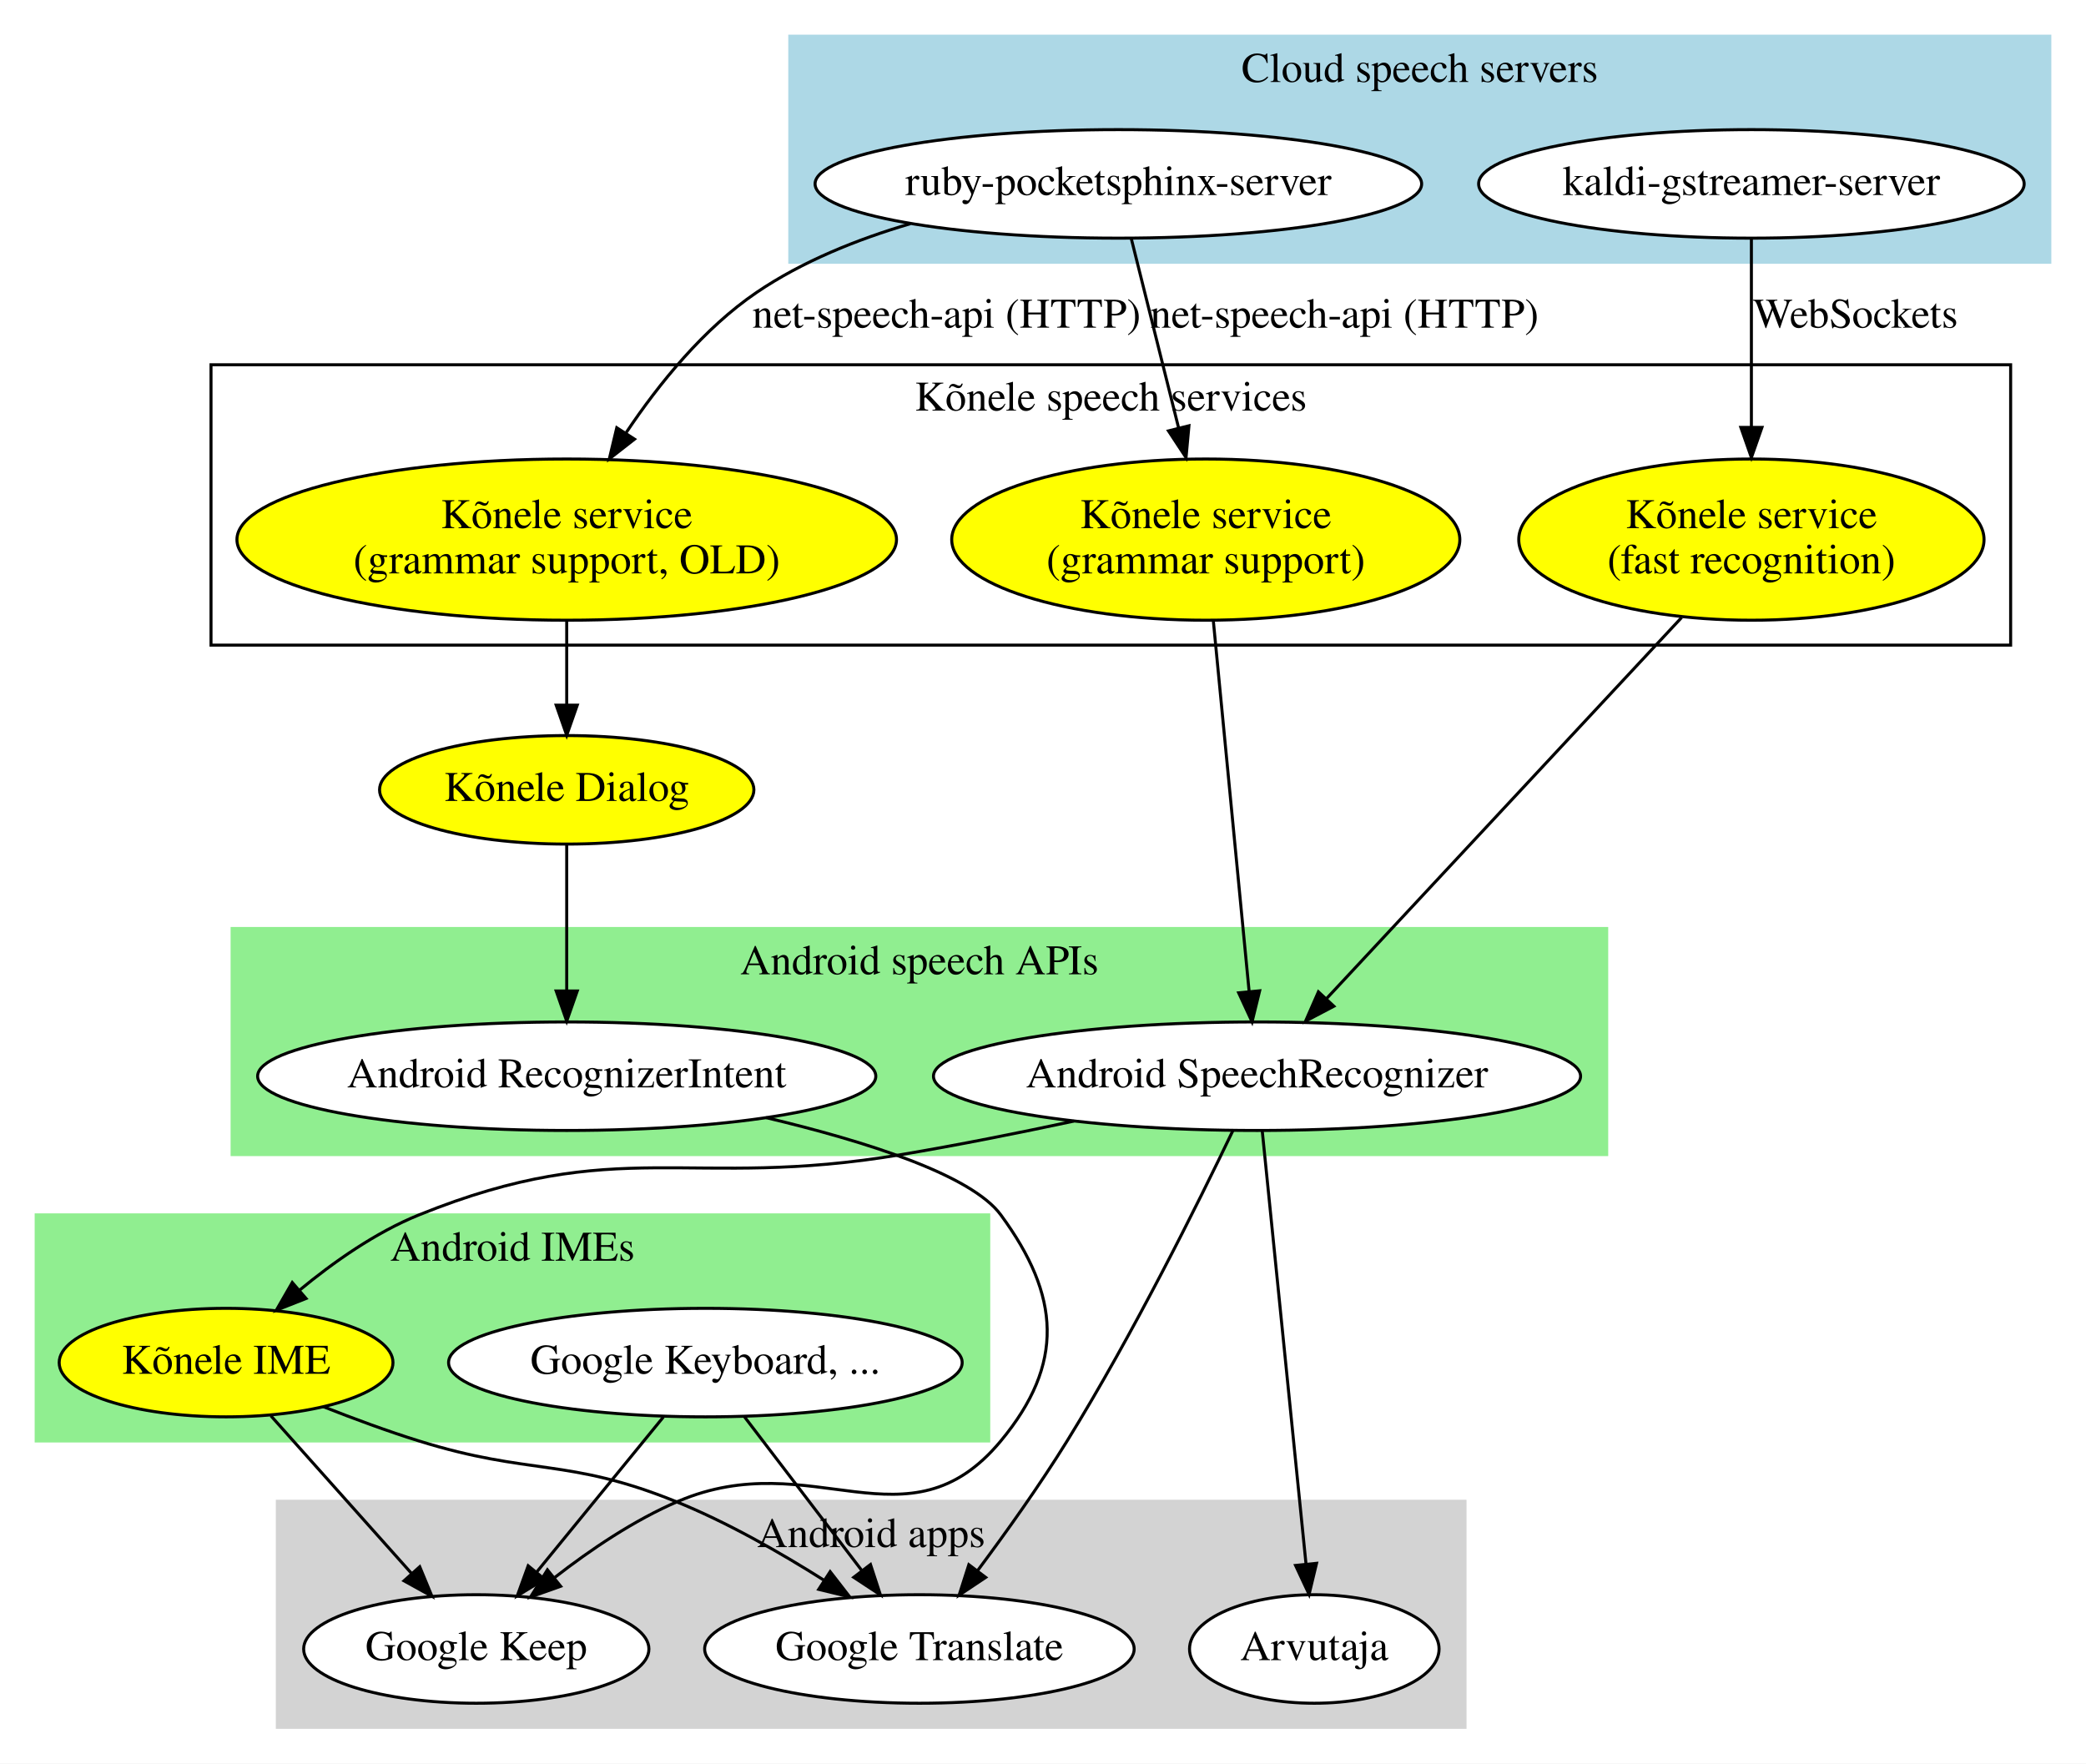
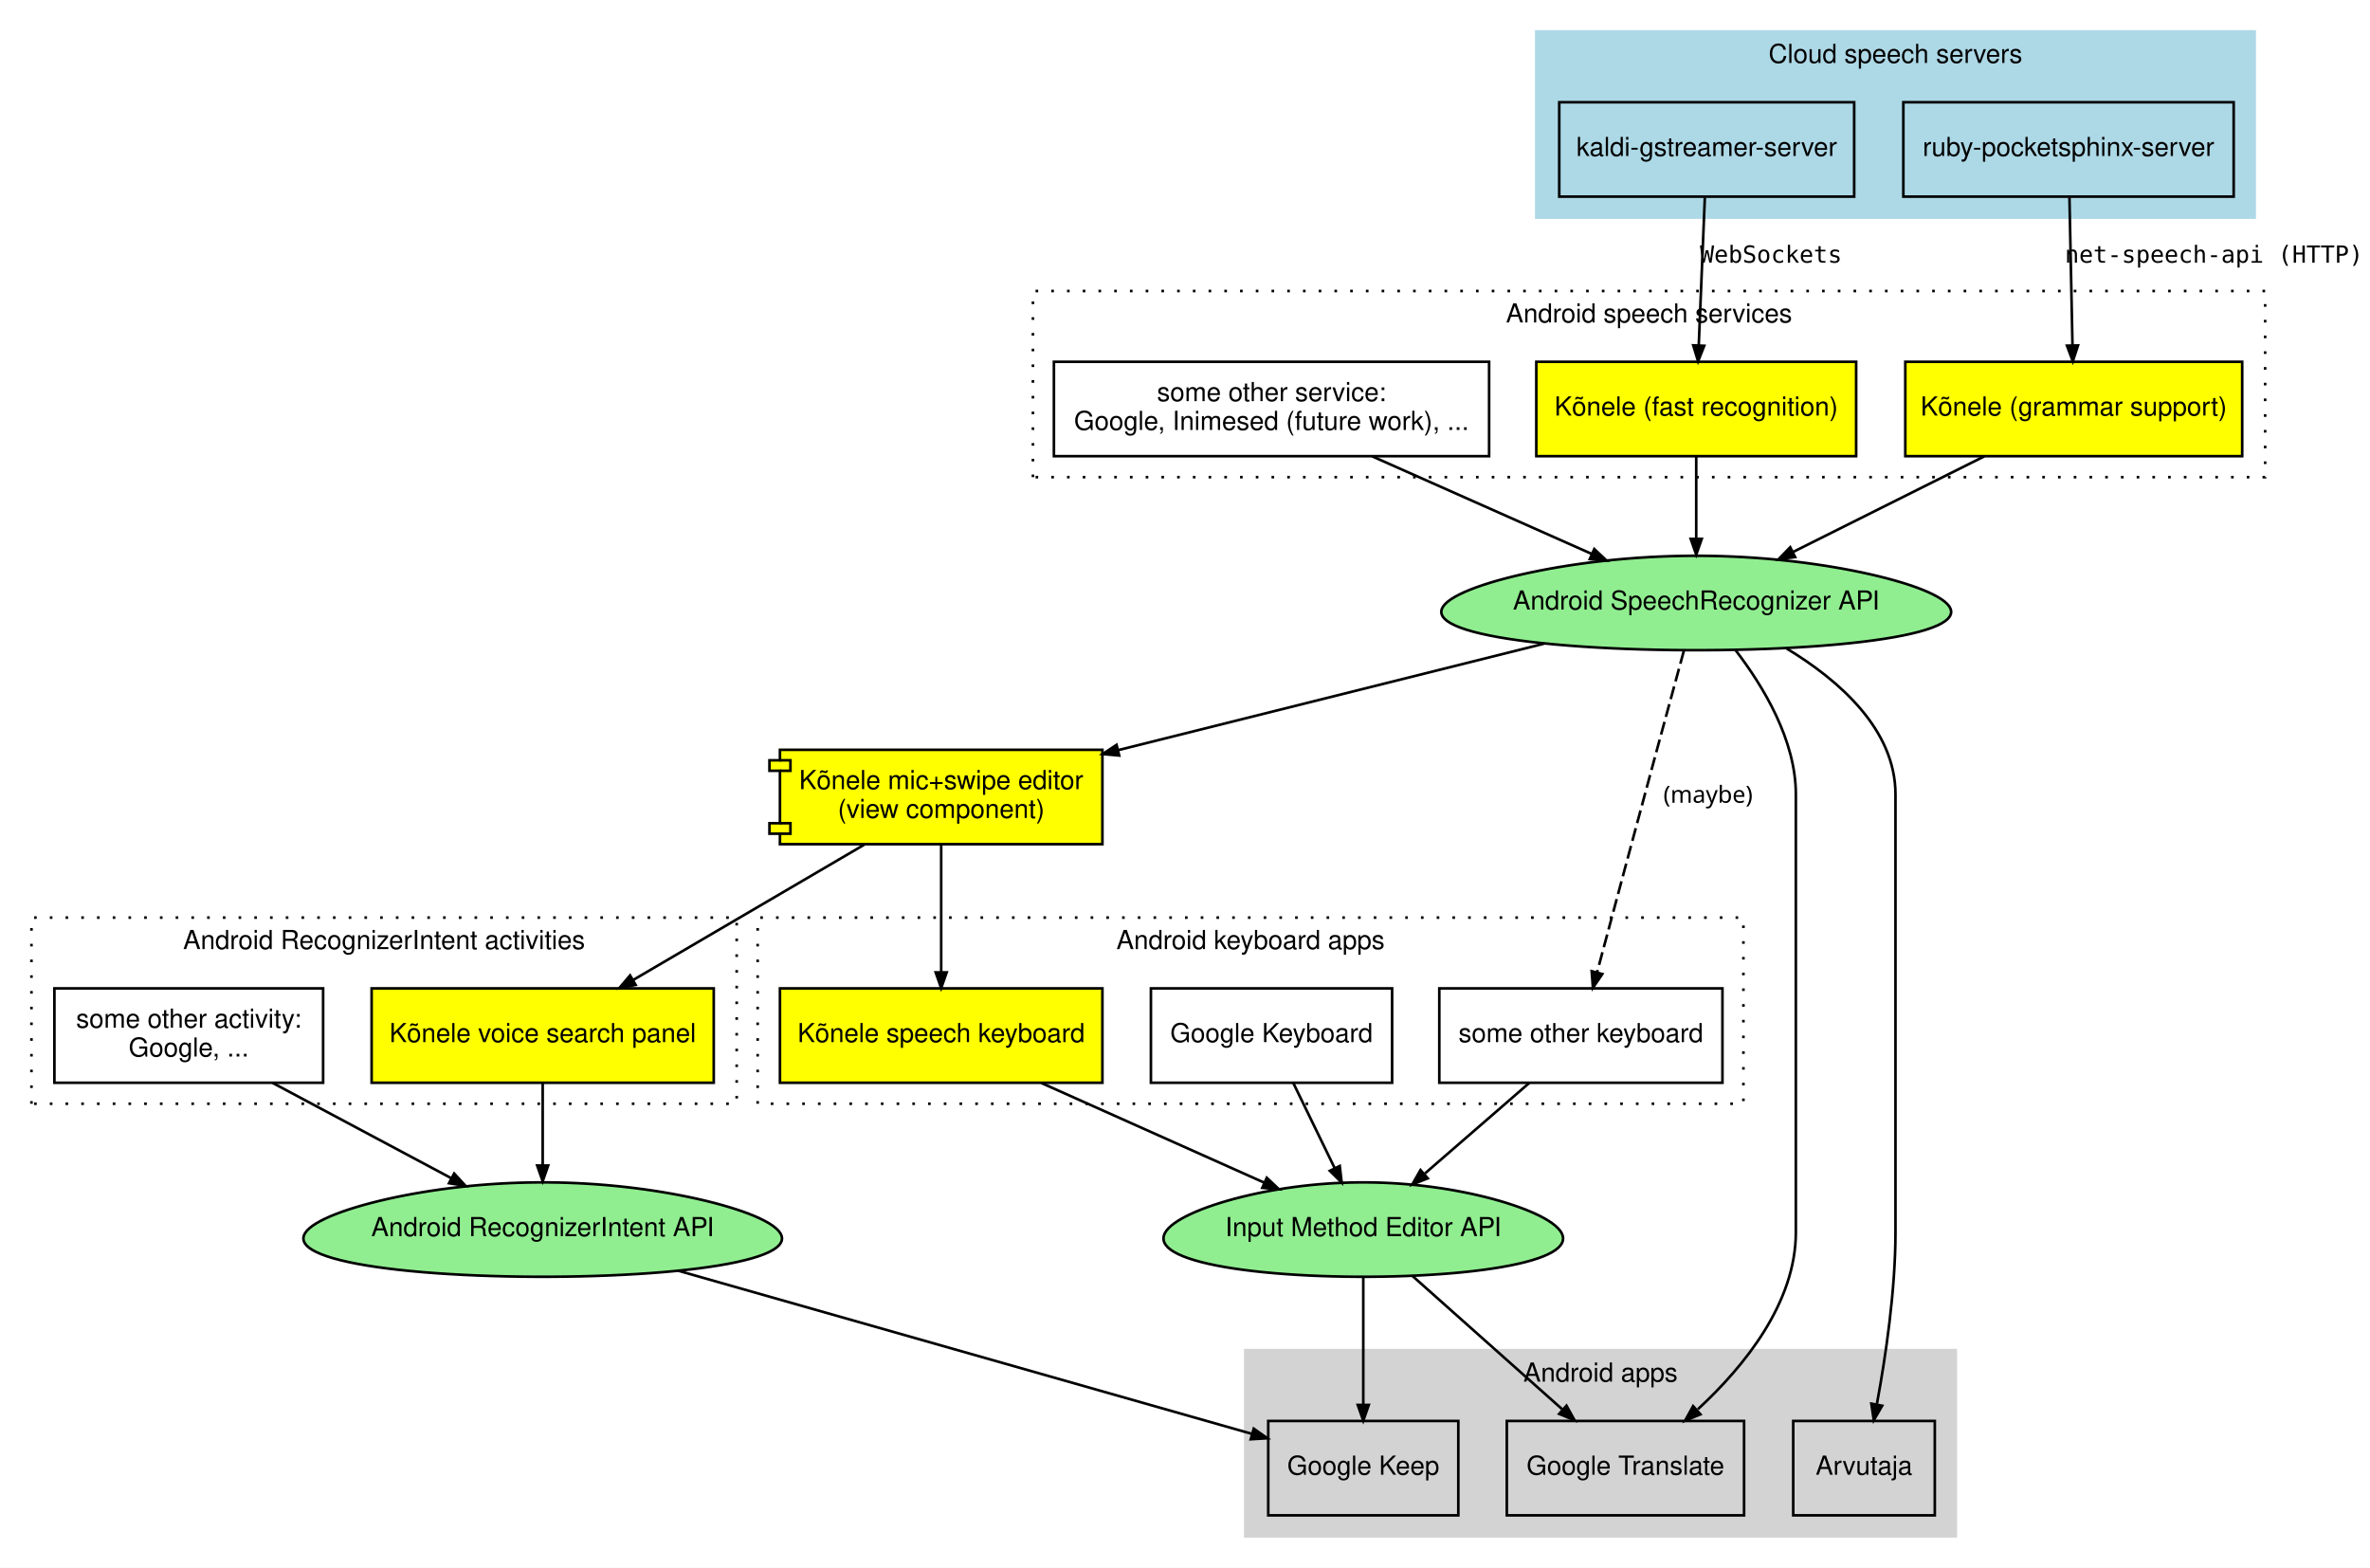
- <svg xmlns="http://www.w3.org/2000/svg" width="692pt" height="585pt" viewBox="0.00 0.00 692.00 585.00">
-   <g id="graph0" class="graph" transform="scale(1 1) rotate(0) translate(4 581)">
-     <polygon fill="white" stroke="none" points="-4,4 -4,-581 688,-581 688,4 -4,4" />
+ <svg xmlns="http://www.w3.org/2000/svg" width="904pt" height="598pt" viewBox="0.00 0.00 904.00 598.00">
+   <g id="graph0" class="graph" transform="scale(1 1) rotate(0) translate(4 594)">
+     <polygon fill="white" stroke="none" points="-4,4 -4,-594 900,-594 900,4 -4,4" />
    <g id="clust1" class="cluster">
-       <polygon fill="lightblue" stroke="lightblue" points="258,-494 258,-569 676,-569 676,-494 258,-494" />
-       <text text-anchor="middle" x="467" y="-553.8" font-family="Times,serif" font-size="14.00">Cloud speech servers</text>
+       <polygon fill="lightblue" stroke="lightblue" points="582,-511 582,-582 856,-582 856,-511 582,-511" />
+       <text text-anchor="middle" x="719" y="-570" font-family="Helvetica,sans-Serif" font-size="10.00">Cloud speech servers</text>
    </g>
    <g id="clust2" class="cluster">
-       <polygon fill="none" stroke="black" points="66,-367 66,-460 663,-460 663,-367 66,-367" />
-       <text text-anchor="middle" x="364.5" y="-444.8" font-family="Times,serif" font-size="14.00">Kõnele speech services</text>
+       <polygon fill="none" stroke="black" stroke-dasharray="1,5" points="390,-412 390,-483 860,-483 860,-412 390,-412" />
+       <text text-anchor="middle" x="625" y="-471" font-family="Helvetica,sans-Serif" font-size="10.00">Android speech services</text>
    </g>
    <g id="clust3" class="cluster">
-       <polygon fill="lightgreen" stroke="lightgreen" points="73,-198 73,-273 529,-273 529,-198 73,-198" />
-       <text text-anchor="middle" x="301" y="-257.8" font-family="Times,serif" font-size="14.00">Android speech APIs</text>
+       <polygon fill="none" stroke="black" stroke-dasharray="1,5" points="8,-173 8,-244 277,-244 277,-173 8,-173" />
+       <text text-anchor="middle" x="142.5" y="-232" font-family="Helvetica,sans-Serif" font-size="10.00">Android RecognizerIntent activities</text>
    </g>
    <g id="clust4" class="cluster">
-       <polygon fill="lightgreen" stroke="lightgreen" points="8,-103 8,-178 324,-178 324,-103 8,-103" />
-       <text text-anchor="middle" x="166" y="-162.8" font-family="Times,serif" font-size="14.00">Android IMEs</text>
+       <polygon fill="none" stroke="black" stroke-dasharray="1,5" points="285,-173 285,-244 661,-244 661,-173 285,-173" />
+       <text text-anchor="middle" x="473" y="-232" font-family="Helvetica,sans-Serif" font-size="10.00">Android keyboard apps</text>
    </g>
    <g id="clust5" class="cluster">
-       <polygon fill="lightgrey" stroke="lightgrey" points="88,-8 88,-83 482,-83 482,-8 88,-8" />
-       <text text-anchor="middle" x="285" y="-67.8" font-family="Times,serif" font-size="14.00">Android apps</text>
+       <polygon fill="lightgrey" stroke="lightgrey" points="471,-8 471,-79 742,-79 742,-8 471,-8" />
+       <text text-anchor="middle" x="606.5" y="-67" font-family="Helvetica,sans-Serif" font-size="10.00">Android apps</text>
    </g>
    <g id="node1" class="node">
-       <ellipse fill="yellow" stroke="black" cx="184" cy="-319" rx="62.092" ry="18" />
-       <text text-anchor="middle" x="184" y="-315.3" font-family="Times,serif" font-size="14.00">Kõnele Dialog</text>
+       <polygon fill="yellow" stroke="black" points="416.5,-308 293.5,-308 293.5,-304 289.5,-304 289.5,-300 293.5,-300 293.5,-280 289.5,-280 289.5,-276 293.5,-276 293.5,-272 416.5,-272 416.5,-308" />
+       <polyline fill="none" stroke="black" points="293.5,-304 297.5,-304 297.5,-300 293.5,-300 " />
+       <polyline fill="none" stroke="black" points="293.5,-280 297.5,-280 297.5,-276 293.5,-276 " />
+       <text text-anchor="middle" x="355" y="-293" font-family="Helvetica,sans-Serif" font-size="10.00">Kõnele mic+swipe editor</text>
+       <text text-anchor="middle" x="355" y="-282" font-family="Helvetica,sans-Serif" font-size="10.00">(view component)</text>
+     </g>
+     <g id="node11" class="node">
+       <polygon fill="yellow" stroke="black" points="268.25,-217 137.75,-217 137.75,-181 268.25,-181 268.25,-217" />
+       <text text-anchor="middle" x="203" y="-196.5" font-family="Helvetica,sans-Serif" font-size="10.00">Kõnele voice search panel</text>
+     </g>
+     <g id="edge10" class="edge">
+       <path fill="none" stroke="black" d="M325.693,-271.84C300.459,-257.065 264.014,-235.725 237.402,-220.143" />
+       <polygon fill="black" stroke="black" points="238.456,-218.327 232.217,-217.107 236.334,-221.951 238.456,-218.327" />
+     </g>
+     <g id="node12" class="node">
+       <polygon fill="yellow" stroke="black" points="416.5,-217 293.5,-217 293.5,-181 416.5,-181 416.5,-217" />
+       <text text-anchor="middle" x="355" y="-196.5" font-family="Helvetica,sans-Serif" font-size="10.00">Kõnele speech keyboard</text>
+     </g>
+     <g id="edge9" class="edge">
+       <path fill="none" stroke="black" d="M355,-271.84C355,-258.05 355,-238.541 355,-223.333" />
+       <polygon fill="black" stroke="black" points="357.1,-223.107 355,-217.107 352.9,-223.107 357.1,-223.107" />
+     </g>
+     <g id="node2" class="node">
+       <polygon fill="none" stroke="black" points="703.25,-555 590.75,-555 590.75,-519 703.25,-519 703.25,-555" />
+       <text text-anchor="middle" x="647" y="-534.5" font-family="Helvetica,sans-Serif" font-size="10.00">kaldi-gstreamer-server</text>
+     </g>
+     <g id="node5" class="node">
+       <polygon fill="yellow" stroke="black" points="704,-456 582,-456 582,-420 704,-420 704,-456" />
+       <text text-anchor="middle" x="643" y="-435.5" font-family="Helvetica,sans-Serif" font-size="10.00">Kõnele (fast recognition)</text>
+     </g>
+     <g id="edge1" class="edge">
+       <path fill="none" stroke="black" d="M646.285,-518.658C645.636,-502.934 644.675,-479.631 643.96,-462.287" />
+       <polygon fill="black" stroke="black" points="646.054,-462.1 643.709,-456.192 641.858,-462.273 646.054,-462.1" />
+       <text text-anchor="middle" x="671.5" y="-493.8" font-family="monospace" font-size="9.00">WebSockets</text>
+     </g>
+     <g id="node3" class="node">
+       <polygon fill="none" stroke="black" points="848,-555 722,-555 722,-519 848,-519 848,-555" />
+       <text text-anchor="middle" x="785" y="-534.5" font-family="Helvetica,sans-Serif" font-size="10.00">ruby-pocketsphinx-server</text>
+     </g>
+     <g id="node6" class="node">
+       <polygon fill="yellow" stroke="black" points="851.25,-456 722.75,-456 722.75,-420 851.25,-420 851.25,-456" />
+       <text text-anchor="middle" x="787" y="-435.5" font-family="Helvetica,sans-Serif" font-size="10.00">Kõnele (grammar support)</text>
+     </g>
+     <g id="edge2" class="edge">
+       <path fill="none" stroke="black" d="M785.358,-518.658C785.682,-502.934 786.162,-479.631 786.52,-462.287" />
+       <polygon fill="black" stroke="black" points="788.621,-462.234 786.646,-456.192 784.422,-462.147 788.621,-462.234" />
+       <text text-anchor="middle" x="840.5" y="-493.8" font-family="monospace" font-size="9.00">net-speech-api (HTTP)</text>
+     </g>
+     <g id="node4" class="node">
+       <polygon fill="none" stroke="black" points="564,-456 398,-456 398,-420 564,-420 564,-456" />
+       <text text-anchor="middle" x="481" y="-441" font-family="Helvetica,sans-Serif" font-size="10.00">some other service:</text>
+       <text text-anchor="middle" x="481" y="-430" font-family="Helvetica,sans-Serif" font-size="10.00">Google, Inimesed (future work), ...</text>
+     </g>
+     <g id="node7" class="node">
+       <polygon fill="lightgreen" stroke="black" points="651.999,-346.049 657.958,-346.148 663.854,-346.295 669.665,-346.491 675.367,-346.735 680.937,-347.027 686.352,-347.364 691.593,-347.748 696.638,-348.176 701.47,-348.647 706.07,-349.161 710.423,-349.715 714.515,-350.308 718.332,-350.939 721.862,-351.605 725.097,-352.306 728.029,-353.039 730.65,-353.801 732.957,-354.592 734.946,-355.408 736.617,-356.248 737.969,-357.109 739.005,-357.989 739.727,-358.886 740.14,-359.797 740.252,-360.719 740.068,-361.65 739.598,-362.587 738.85,-363.529 737.835,-364.471 736.565,-365.413 735.051,-366.35 733.305,-367.281 731.34,-368.203 729.169,-369.114 726.805,-370.011 724.261,-370.891 721.552,-371.752 718.688,-372.592 715.684,-373.408 712.552,-374.199 709.304,-374.961 705.951,-375.694 702.503,-376.395 698.973,-377.061 695.368,-377.692 691.698,-378.285 687.972,-378.839 684.197,-379.353 680.38,-379.824 676.527,-380.252 672.645,-380.636 668.737,-380.973 664.809,-381.265 660.864,-381.509 656.907,-381.705 652.94,-381.852 648.967,-381.951 644.989,-382 641.011,-382 637.033,-381.951 633.06,-381.852 629.093,-381.705 625.136,-381.509 621.191,-381.265 617.263,-380.973 613.355,-380.636 609.473,-380.252 605.62,-379.824 601.803,-379.353 598.028,-378.839 594.302,-378.285 590.632,-377.692 587.027,-377.061 583.497,-376.395 580.049,-375.694 576.696,-374.961 573.448,-374.199 570.316,-373.408 567.312,-372.592 564.448,-371.752 561.739,-370.891 559.195,-370.011 556.831,-369.114 554.66,-368.203 552.695,-367.281 550.949,-366.35 549.435,-365.413 548.165,-364.471 547.15,-363.529 546.402,-362.587 545.932,-361.65 545.748,-360.719 545.86,-359.797 546.273,-358.886 546.995,-357.989 548.031,-357.109 549.383,-356.248 551.054,-355.408 553.043,-354.592 555.35,-353.801 557.971,-353.039 560.903,-352.306 564.138,-351.605 567.668,-350.939 571.485,-350.308 575.577,-349.715 579.93,-349.161 584.53,-348.647 589.362,-348.176 594.407,-347.748 599.648,-347.364 605.063,-347.027 610.633,-346.735 616.335,-346.491 622.146,-346.295 628.042,-346.148 634.001,-346.049 639.996,-346 646.004,-346 651.999,-346.049" />
+       <text text-anchor="middle" x="643" y="-361.5" font-family="Helvetica,sans-Serif" font-size="10.00">Android SpeechRecognizer API</text>
+     </g>
+     <g id="edge5" class="edge">
+       <path fill="none" stroke="black" d="M519.392,-419.937C544.618,-408.725 577.552,-394.088 603.081,-382.742" />
+       <polygon fill="black" stroke="black" points="604.11,-384.583 608.74,-380.227 602.404,-380.745 604.11,-384.583" />
+     </g>
+     <g id="edge3" class="edge">
+       <path fill="none" stroke="black" d="M643,-419.937C643,-410.57 643,-398.812 643,-388.58" />
+       <polygon fill="black" stroke="black" points="645.1,-388.441 643,-382.441 640.9,-388.441 645.1,-388.441" />
+     </g>
+     <g id="edge4" class="edge">
+       <path fill="none" stroke="black" d="M752.874,-419.937C730.946,-408.973 702.466,-394.733 679.996,-383.498" />
+       <polygon fill="black" stroke="black" points="680.726,-381.515 674.421,-380.71 678.848,-385.272 680.726,-381.515" />
+     </g>
+     <g id="edge8" class="edge">
+       <path fill="none" stroke="black" d="M585.065,-348.516C538.107,-336.777 471.862,-320.215 422.508,-307.877" />
+       <polygon fill="black" stroke="black" points="422.905,-305.812 416.575,-306.394 421.887,-309.886 422.905,-305.812" />
+     </g>
+     <g id="node14" class="node">
+       <polygon fill="none" stroke="black" points="653,-217 545,-217 545,-181 653,-181 653,-217" />
+       <text text-anchor="middle" x="599" y="-196.5" font-family="Helvetica,sans-Serif" font-size="10.00">some other keyboard</text>
+     </g>
+     <g id="edge12" class="edge">
+       <path fill="none" stroke="black" stroke-dasharray="5,2" d="M638.254,-345.665C635.294,-334.84 631.413,-320.611 628,-308 620.073,-278.708 611.015,-244.924 605.162,-223.053" />
+       <polygon fill="black" stroke="black" points="607.179,-222.468 603.6,-217.214 603.122,-223.553 607.179,-222.468" />
+       <text text-anchor="middle" x="647.5" y="-287.8" font-family="Verdana" font-size="9.00">(maybe)</text>
+     </g>
+     <g id="node16" class="node">
+       <polygon fill="none" stroke="black" points="661.25,-52 570.75,-52 570.75,-16 661.25,-16 661.25,-52" />
+       <text text-anchor="middle" x="616" y="-31.5" font-family="Helvetica,sans-Serif" font-size="10.00">Google Translate</text>
+     </g>
+     <g id="edge14" class="edge">
+       <path fill="none" stroke="black" d="M658.019,-345.974C668.64,-332.152 681,-311.636 681,-291 681,-291 681,-291 681,-124 681,-97.067 661.347,-72.843 643.654,-56.493" />
+       <polygon fill="black" stroke="black" points="644.607,-54.528 638.734,-52.095 641.807,-57.659 644.607,-54.528" />
+     </g>
+     <g id="node17" class="node">
+       <polygon fill="none" stroke="black" points="734,-52 680,-52 680,-16 734,-16 734,-52" />
+       <text text-anchor="middle" x="707" y="-31.5" font-family="Helvetica,sans-Serif" font-size="10.00">Arvutaja</text>
+     </g>
+     <g id="edge11" class="edge">
+       <path fill="none" stroke="black" d="M677.442,-346.665C697.551,-334.494 719,-315.718 719,-291 719,-291 719,-291 719,-124 719,-101.644 715.235,-76.409 711.923,-58.535" />
+       <polygon fill="black" stroke="black" points="713.921,-57.801 710.731,-52.302 709.795,-58.59 713.921,-57.801" />
    </g>
    <g id="node8" class="node">
-       <ellipse fill="white" stroke="black" cx="184" cy="-224" rx="102.536" ry="18" />
-       <text text-anchor="middle" x="184" y="-220.3" font-family="Times,serif" font-size="14.00">Android RecognizerIntent</text>
+       <polygon fill="lightgreen" stroke="black" points="211.448,-107.049 217.04,-107.148 222.576,-107.295 228.03,-107.491 233.382,-107.735 238.611,-108.027 243.694,-108.364 248.613,-108.748 253.349,-109.176 257.885,-109.647 262.203,-110.161 266.289,-110.715 270.13,-111.308 273.712,-111.939 277.027,-112.605 280.063,-113.306 282.815,-114.039 285.276,-114.801 287.441,-115.592 289.309,-116.408 290.877,-117.248 292.146,-118.109 293.118,-118.989 293.796,-119.886 294.184,-120.797 294.289,-121.719 294.116,-122.65 293.674,-123.587 292.973,-124.529 292.02,-125.471 290.828,-126.413 289.406,-127.35 287.767,-128.281 285.923,-129.203 283.885,-130.114 281.666,-131.011 279.279,-131.891 276.735,-132.752 274.047,-133.592 271.228,-134.408 268.288,-135.199 265.238,-135.961 262.091,-136.694 258.855,-137.395 255.54,-138.061 252.157,-138.692 248.712,-139.285 245.215,-139.839 241.671,-140.353 238.088,-140.824 234.472,-141.252 230.827,-141.636 227.159,-141.973 223.472,-142.265 219.769,-142.509 216.054,-142.705 212.331,-142.852 208.601,-142.951 204.867,-143 201.133,-143 197.399,-142.951 193.669,-142.852 189.946,-142.705 186.231,-142.509 182.528,-142.265 178.841,-141.973 175.173,-141.636 171.528,-141.252 167.912,-140.824 164.329,-140.353 160.785,-139.839 157.288,-139.285 153.843,-138.692 150.46,-138.061 147.145,-137.395 143.909,-136.694 140.762,-135.961 137.712,-135.199 134.772,-134.408 131.953,-133.592 129.265,-132.752 126.721,-131.891 124.334,-131.011 122.115,-130.114 120.077,-129.203 118.233,-128.281 116.594,-127.35 115.172,-126.413 113.98,-125.471 113.027,-124.529 112.326,-123.587 111.884,-122.65 111.711,-121.719 111.816,-120.797 112.204,-119.886 112.882,-118.989 113.854,-118.109 115.123,-117.248 116.691,-116.408 118.559,-115.592 120.724,-114.801 123.185,-114.039 125.937,-113.306 128.973,-112.605 132.288,-111.939 135.87,-111.308 139.711,-110.715 143.797,-110.161 148.115,-109.647 152.651,-109.176 157.387,-108.748 162.306,-108.364 167.389,-108.027 172.618,-107.735 177.97,-107.491 183.424,-107.295 188.96,-107.148 194.552,-107.049 200.18,-107 205.82,-107 211.448,-107.049" />
+       <text text-anchor="middle" x="203" y="-122.5" font-family="Helvetica,sans-Serif" font-size="10.00">Android RecognizerIntent API</text>
+     </g>
+     <g id="node15" class="node">
+       <polygon fill="none" stroke="black" points="552.25,-52 479.75,-52 479.75,-16 552.25,-16 552.25,-52" />
+       <text text-anchor="middle" x="516" y="-31.5" font-family="Helvetica,sans-Serif" font-size="10.00">Google Keep</text>
+     </g>
+     <g id="edge13" class="edge">
+       <path fill="none" stroke="black" d="M254.686,-109.303C315.834,-91.916 416.493,-63.294 473.38,-47.119" />
+       <polygon fill="black" stroke="black" points="474.223,-49.062 479.42,-45.401 473.074,-45.023 474.223,-49.062" />
+     </g>
+     <g id="node9" class="node">
+       <polygon fill="lightgreen" stroke="black" points="523.053,-107.049 527.723,-107.148 532.345,-107.295 536.899,-107.491 541.368,-107.735 545.733,-108.027 549.977,-108.364 554.084,-108.748 558.039,-109.176 561.825,-109.647 565.431,-110.161 568.843,-110.715 572.049,-111.308 575.041,-111.939 577.808,-112.605 580.344,-113.306 582.641,-114.039 584.696,-114.801 586.504,-115.592 588.063,-116.408 589.372,-117.248 590.432,-118.109 591.243,-118.989 591.809,-119.886 592.133,-120.797 592.221,-121.719 592.077,-122.65 591.708,-123.587 591.122,-124.529 590.327,-125.471 589.331,-126.413 588.144,-127.35 586.776,-128.281 585.236,-129.203 583.534,-130.114 581.682,-131.011 579.688,-131.891 577.565,-132.752 575.32,-133.592 572.966,-134.408 570.511,-135.199 567.965,-135.961 565.337,-136.694 562.635,-137.395 559.868,-138.061 557.043,-138.692 554.167,-139.285 551.247,-139.839 548.288,-140.353 545.297,-140.824 542.277,-141.252 539.234,-141.636 536.171,-141.973 533.093,-142.265 530.001,-142.509 526.9,-142.705 523.791,-142.852 520.676,-142.951 517.559,-143 514.441,-143 511.324,-142.951 508.209,-142.852 505.1,-142.705 501.999,-142.509 498.907,-142.265 495.829,-141.973 492.766,-141.636 489.723,-141.252 486.703,-140.824 483.712,-140.353 480.753,-139.839 477.833,-139.285 474.957,-138.692 472.132,-138.061 469.365,-137.395 466.663,-136.694 464.035,-135.961 461.489,-135.199 459.034,-134.408 456.68,-133.592 454.435,-132.752 452.312,-131.891 450.318,-131.011 448.466,-130.114 446.764,-129.203 445.224,-128.281 443.856,-127.35 442.669,-126.413 441.673,-125.471 440.878,-124.529 440.292,-123.587 439.923,-122.65 439.779,-121.719 439.867,-120.797 440.191,-119.886 440.757,-118.989 441.568,-118.109 442.628,-117.248 443.937,-116.408 445.496,-115.592 447.304,-114.801 449.359,-114.039 451.656,-113.306 454.192,-112.605 456.959,-111.939 459.951,-111.308 463.157,-110.715 466.569,-110.161 470.175,-109.647 473.961,-109.176 477.916,-108.748 482.023,-108.364 486.267,-108.027 490.632,-107.735 495.101,-107.491 499.655,-107.295 504.277,-107.148 508.947,-107.049 513.646,-107 518.354,-107 523.053,-107.049" />
+       <text text-anchor="middle" x="516" y="-122.5" font-family="Helvetica,sans-Serif" font-size="10.00">Input Method Editor API</text>
+     </g>
+     <g id="edge18" class="edge">
+       <path fill="none" stroke="black" d="M516,-106.84C516,-93.05 516,-73.541 516,-58.333" />
+       <polygon fill="black" stroke="black" points="518.1,-58.107 516,-52.107 513.9,-58.107 518.1,-58.107" />
+     </g>
+     <g id="edge19" class="edge">
+       <path fill="none" stroke="black" d="M534.809,-107.26C550.944,-92.9 574.295,-72.118 591.816,-56.523" />
+       <polygon fill="black" stroke="black" points="593.507,-57.83 596.593,-52.272 590.715,-54.693 593.507,-57.83" />
+     </g>
+     <g id="node10" class="node">
+       <polygon fill="none" stroke="black" points="119.25,-217 16.75,-217 16.75,-181 119.25,-181 119.25,-217" />
+       <text text-anchor="middle" x="68" y="-202" font-family="Helvetica,sans-Serif" font-size="10.00">some other activity:</text>
+       <text text-anchor="middle" x="68" y="-191" font-family="Helvetica,sans-Serif" font-size="10.00">Google, ...</text>
    </g>
    <g id="edge7" class="edge">
-       <path fill="none" stroke="black" d="M184,-300.942C184,-287.394 184,-268.18 184,-252.469" />
-       <polygon fill="black" stroke="black" points="187.5,-252.264 184,-242.264 180.5,-252.264 187.5,-252.264" />
-     </g>
-     <g id="node2" class="node">
-       <ellipse fill="white" stroke="black" cx="577" cy="-520" rx="90.488" ry="18" />
-       <text text-anchor="middle" x="577" y="-516.3" font-family="Times,serif" font-size="14.00">kaldi-gstreamer-server</text>
-     </g>
-     <g id="node4" class="node">
-       <ellipse fill="yellow" stroke="black" cx="577" cy="-402" rx="77.174" ry="26.741" />
-       <text text-anchor="middle" x="577" y="-405.8" font-family="Times,serif" font-size="14.00">Kõnele service</text>
-       <text text-anchor="middle" x="577" y="-390.8" font-family="Times,serif" font-size="14.00">(fast recognition)</text>
-     </g>
-     <g id="edge1" class="edge">
-       <path fill="none" stroke="black" d="M577,-501.884C577,-485.494 577,-460.242 577,-439.36" />
-       <polygon fill="black" stroke="black" points="580.5,-439.213 577,-429.214 573.5,-439.214 580.5,-439.213" />
-       <text text-anchor="middle" x="611.5" y="-472.3" font-family="Times,serif" font-size="14.00">WebSockets</text>
-     </g>
-     <g id="node3" class="node">
-       <ellipse fill="white" stroke="black" cx="367" cy="-520" rx="100.611" ry="18" />
-       <text text-anchor="middle" x="367" y="-516.3" font-family="Times,serif" font-size="14.00">ruby-pocketsphinx-server</text>
-     </g>
-     <g id="node5" class="node">
-       <ellipse fill="yellow" stroke="black" cx="396" cy="-402" rx="84.28" ry="26.741" />
-       <text text-anchor="middle" x="396" y="-405.8" font-family="Times,serif" font-size="14.00">Kõnele service</text>
-       <text text-anchor="middle" x="396" y="-390.8" font-family="Times,serif" font-size="14.00">(grammar support)</text>
-     </g>
-     <g id="edge2" class="edge">
-       <path fill="none" stroke="black" d="M371.279,-501.884C375.395,-485.419 381.747,-460.012 386.981,-439.074" />
-       <polygon fill="black" stroke="black" points="390.417,-439.764 389.447,-429.214 383.626,-438.066 390.417,-439.764" />
-       <text text-anchor="middle" x="442" y="-472.3" font-family="Times,serif" font-size="14.00">net-speech-api (HTTP)</text>
-     </g>
-     <g id="node6" class="node">
-       <ellipse fill="yellow" stroke="black" cx="184" cy="-402" rx="109.402" ry="26.741" />
-       <text text-anchor="middle" x="184" y="-405.8" font-family="Times,serif" font-size="14.00">Kõnele service</text>
-       <text text-anchor="middle" x="184" y="-390.8" font-family="Times,serif" font-size="14.00">(grammar support, OLD)</text>
-     </g>
-     <g id="edge3" class="edge">
-       <path fill="none" stroke="black" d="M298.014,-506.798C280.397,-501.621 262.168,-494.305 247,-484 229.469,-472.089 214.626,-453.755 203.759,-437.541" />
-       <polygon fill="black" stroke="black" points="206.493,-435.322 198.139,-428.805 200.606,-439.109 206.493,-435.322" />
-       <text text-anchor="middle" x="310" y="-472.3" font-family="Times,serif" font-size="14.00">net-speech-api (HTTP)</text>
-     </g>
-     <g id="node7" class="node">
-       <ellipse fill="white" stroke="black" cx="413" cy="-224" rx="107.336" ry="18" />
-       <text text-anchor="middle" x="413" y="-220.3" font-family="Times,serif" font-size="14.00">Android SpeechRecognizer</text>
-     </g>
-     <g id="edge4" class="edge">
-       <path fill="none" stroke="black" d="M553.851,-376.157C522.625,-342.647 467.337,-283.313 436.125,-249.817" />
-       <polygon fill="black" stroke="black" points="438.485,-247.215 429.107,-242.285 433.363,-251.988 438.485,-247.215" />
-     </g>
-     <g id="edge5" class="edge">
-       <path fill="none" stroke="black" d="M398.508,-375.031C401.692,-342.071 407.157,-285.49 410.389,-252.032" />
-       <polygon fill="black" stroke="black" points="413.876,-252.331 411.354,-242.041 406.909,-251.658 413.876,-252.331" />
+       <path fill="none" stroke="black" d="M99.993,-180.937C120.464,-170.019 147.025,-155.853 168.048,-144.641" />
+       <polygon fill="black" stroke="black" points="169.237,-146.387 173.543,-141.71 167.261,-142.681 169.237,-146.387" />
    </g>
    <g id="edge6" class="edge">
-       <path fill="none" stroke="black" d="M184,-374.925C184,-366.114 184,-356.254 184,-347.347" />
-       <polygon fill="black" stroke="black" points="187.5,-347.088 184,-337.088 180.5,-347.088 187.5,-347.088" />
+       <path fill="none" stroke="black" d="M203,-180.937C203,-171.57 203,-159.812 203,-149.58" />
+       <polygon fill="black" stroke="black" points="205.1,-149.441 203,-143.441 200.9,-149.441 205.1,-149.441" />
    </g>
-     <g id="node9" class="node">
-       <ellipse fill="yellow" stroke="black" cx="71" cy="-129" rx="55.368" ry="18" />
-       <text text-anchor="middle" x="71" y="-125.3" font-family="Times,serif" font-size="14.00">Kõnele IME</text>
-     </g>
-     <g id="edge8" class="edge">
-       <path fill="none" stroke="black" d="M352.247,-209.104C333.911,-205.187 313.689,-201.142 295,-198 224.327,-186.118 201.447,-204.843 135,-178 120.596,-172.181 106.561,-162.284 95.323,-152.983" />
-       <polygon fill="black" stroke="black" points="97.527,-150.262 87.668,-146.383 92.956,-155.564 97.527,-150.262" />
-     </g>
-     <g id="node12" class="node">
-       <ellipse fill="white" stroke="black" cx="301" cy="-34" rx="71.24" ry="18" />
-       <text text-anchor="middle" x="301" y="-30.3" font-family="Times,serif" font-size="14.00">Google Translate</text>
-     </g>
-     <g id="edge13" class="edge">
-       <path fill="none" stroke="black" d="M404.963,-205.889C393.638,-182.226 371.908,-138.42 350,-103 340.92,-88.32 329.734,-72.644 320.343,-60.047" />
-       <polygon fill="black" stroke="black" points="322.991,-57.745 314.176,-51.868 317.402,-61.96 322.991,-57.745" />
+     <g id="edge16" class="edge">
+       <path fill="none" stroke="black" d="M393.155,-180.937C418.83,-169.455 452.54,-154.379 478.152,-142.926" />
+       <polygon fill="black" stroke="black" points="479.197,-144.759 483.817,-140.393 477.482,-140.925 479.197,-144.759" />
    </g>
    <g id="node13" class="node">
-       <ellipse fill="white" stroke="black" cx="432" cy="-34" rx="41.394" ry="18" />
-       <text text-anchor="middle" x="432" y="-30.3" font-family="Times,serif" font-size="14.00">Arvutaja</text>
-     </g>
-     <g id="edge9" class="edge">
-       <path fill="none" stroke="black" d="M414.72,-205.985C418.018,-173.35 425.258,-101.714 429.24,-62.312" />
-       <polygon fill="black" stroke="black" points="432.747,-62.414 430.271,-52.112 425.783,-61.71 432.747,-62.414" />
-     </g>
-     <g id="node11" class="node">
-       <ellipse fill="white" stroke="black" cx="154" cy="-34" rx="57.269" ry="18" />
-       <text text-anchor="middle" x="154" y="-30.3" font-family="Times,serif" font-size="14.00">Google Keep</text>
-     </g>
-     <g id="edge10" class="edge">
-       <path fill="none" stroke="black" d="M250.126,-210.258C283.189,-202.404 318.226,-191.295 328,-178 347.745,-151.144 349.295,-128.644 328,-103 297.093,-65.781 265.499,-101.983 221,-83 206.385,-76.765 191.842,-66.908 180.059,-57.743" />
-       <polygon fill="black" stroke="black" points="181.988,-54.803 172.005,-51.255 177.597,-60.254 181.988,-54.803" />
-     </g>
-     <g id="edge12" class="edge">
-       <path fill="none" stroke="black" d="M85.839,-111.373C98.822,-96.826 117.842,-75.514 132.494,-59.097" />
-       <polygon fill="black" stroke="black" points="135.242,-61.274 139.29,-51.483 130.02,-56.613 135.242,-61.274" />
+       <polygon fill="none" stroke="black" points="527,-217 435,-217 435,-181 527,-181 527,-217" />
+       <text text-anchor="middle" x="481" y="-196.5" font-family="Helvetica,sans-Serif" font-size="10.00">Google Keyboard</text>
    </g>
    <g id="edge15" class="edge">
-       <path fill="none" stroke="black" d="M103.243,-114.381C113.309,-110.407 124.521,-106.261 135,-103 172.056,-91.466 184.003,-97.504 220,-83 237.076,-76.12 254.804,-66.003 269.306,-56.829" />
-       <polygon fill="black" stroke="black" points="271.392,-59.649 277.884,-51.276 267.588,-53.772 271.392,-59.649" />
+       <path fill="none" stroke="black" d="M489.295,-180.937C494.002,-171.253 499.952,-159.013 505.04,-148.546" />
+       <polygon fill="black" stroke="black" points="507.03,-149.255 507.765,-142.941 503.253,-147.419 507.03,-149.255" />
    </g>
-     <g id="node10" class="node">
-       <ellipse fill="white" stroke="black" cx="230" cy="-129" rx="85.19" ry="18" />
-       <text text-anchor="middle" x="230" y="-125.3" font-family="Times,serif" font-size="14.00">Google Keyboard, ...</text>
-     </g>
-     <g id="edge11" class="edge">
-       <path fill="none" stroke="black" d="M216.06,-110.942C204.31,-96.564 187.346,-75.805 174.122,-59.623" />
-       <polygon fill="black" stroke="black" points="176.634,-57.165 167.595,-51.637 171.213,-61.595 176.634,-57.165" />
-     </g>
-     <g id="edge14" class="edge">
-       <path fill="none" stroke="black" d="M243.022,-110.942C253.932,-96.653 269.651,-76.062 281.971,-59.925" />
-       <polygon fill="black" stroke="black" points="284.774,-62.022 288.06,-51.95 279.21,-57.774 284.774,-62.022" />
+     <g id="edge17" class="edge">
+       <path fill="none" stroke="black" d="M579.33,-180.937C567.396,-170.584 552.094,-157.311 539.522,-146.405" />
+       <polygon fill="black" stroke="black" points="540.582,-144.544 534.674,-142.199 537.83,-147.717 540.582,-144.544" />
    </g>
  </g>
</svg>
